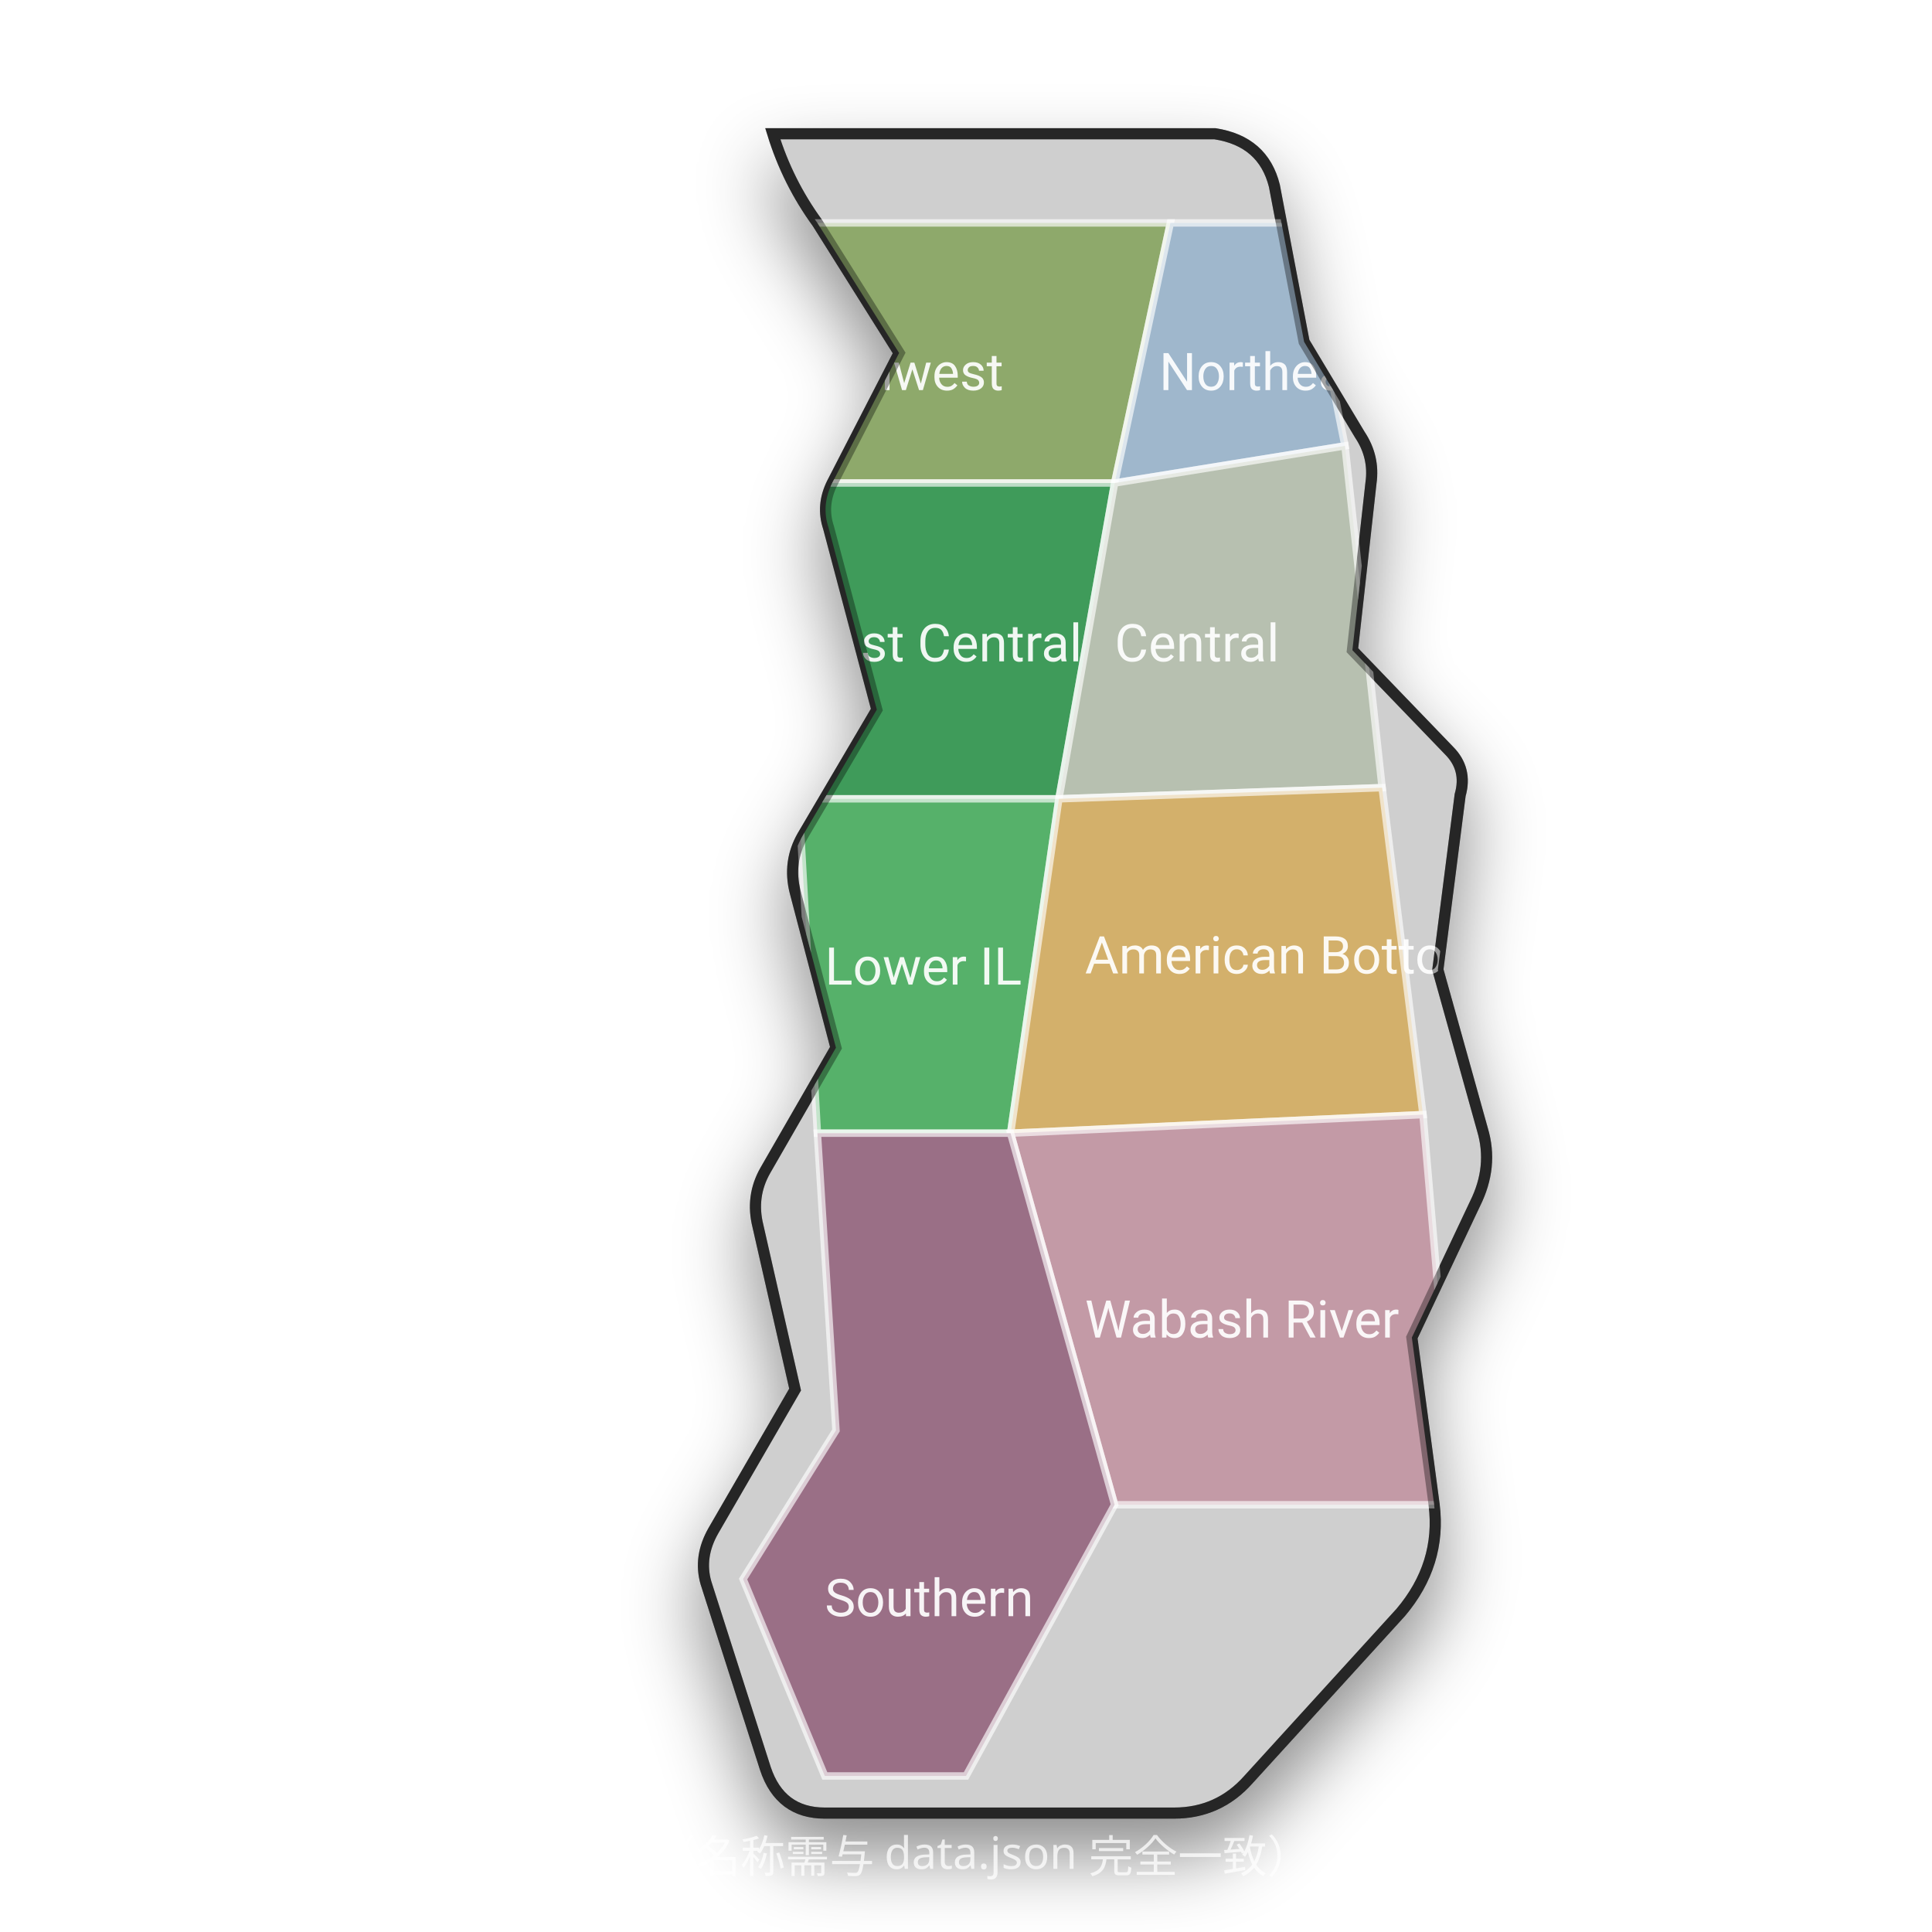
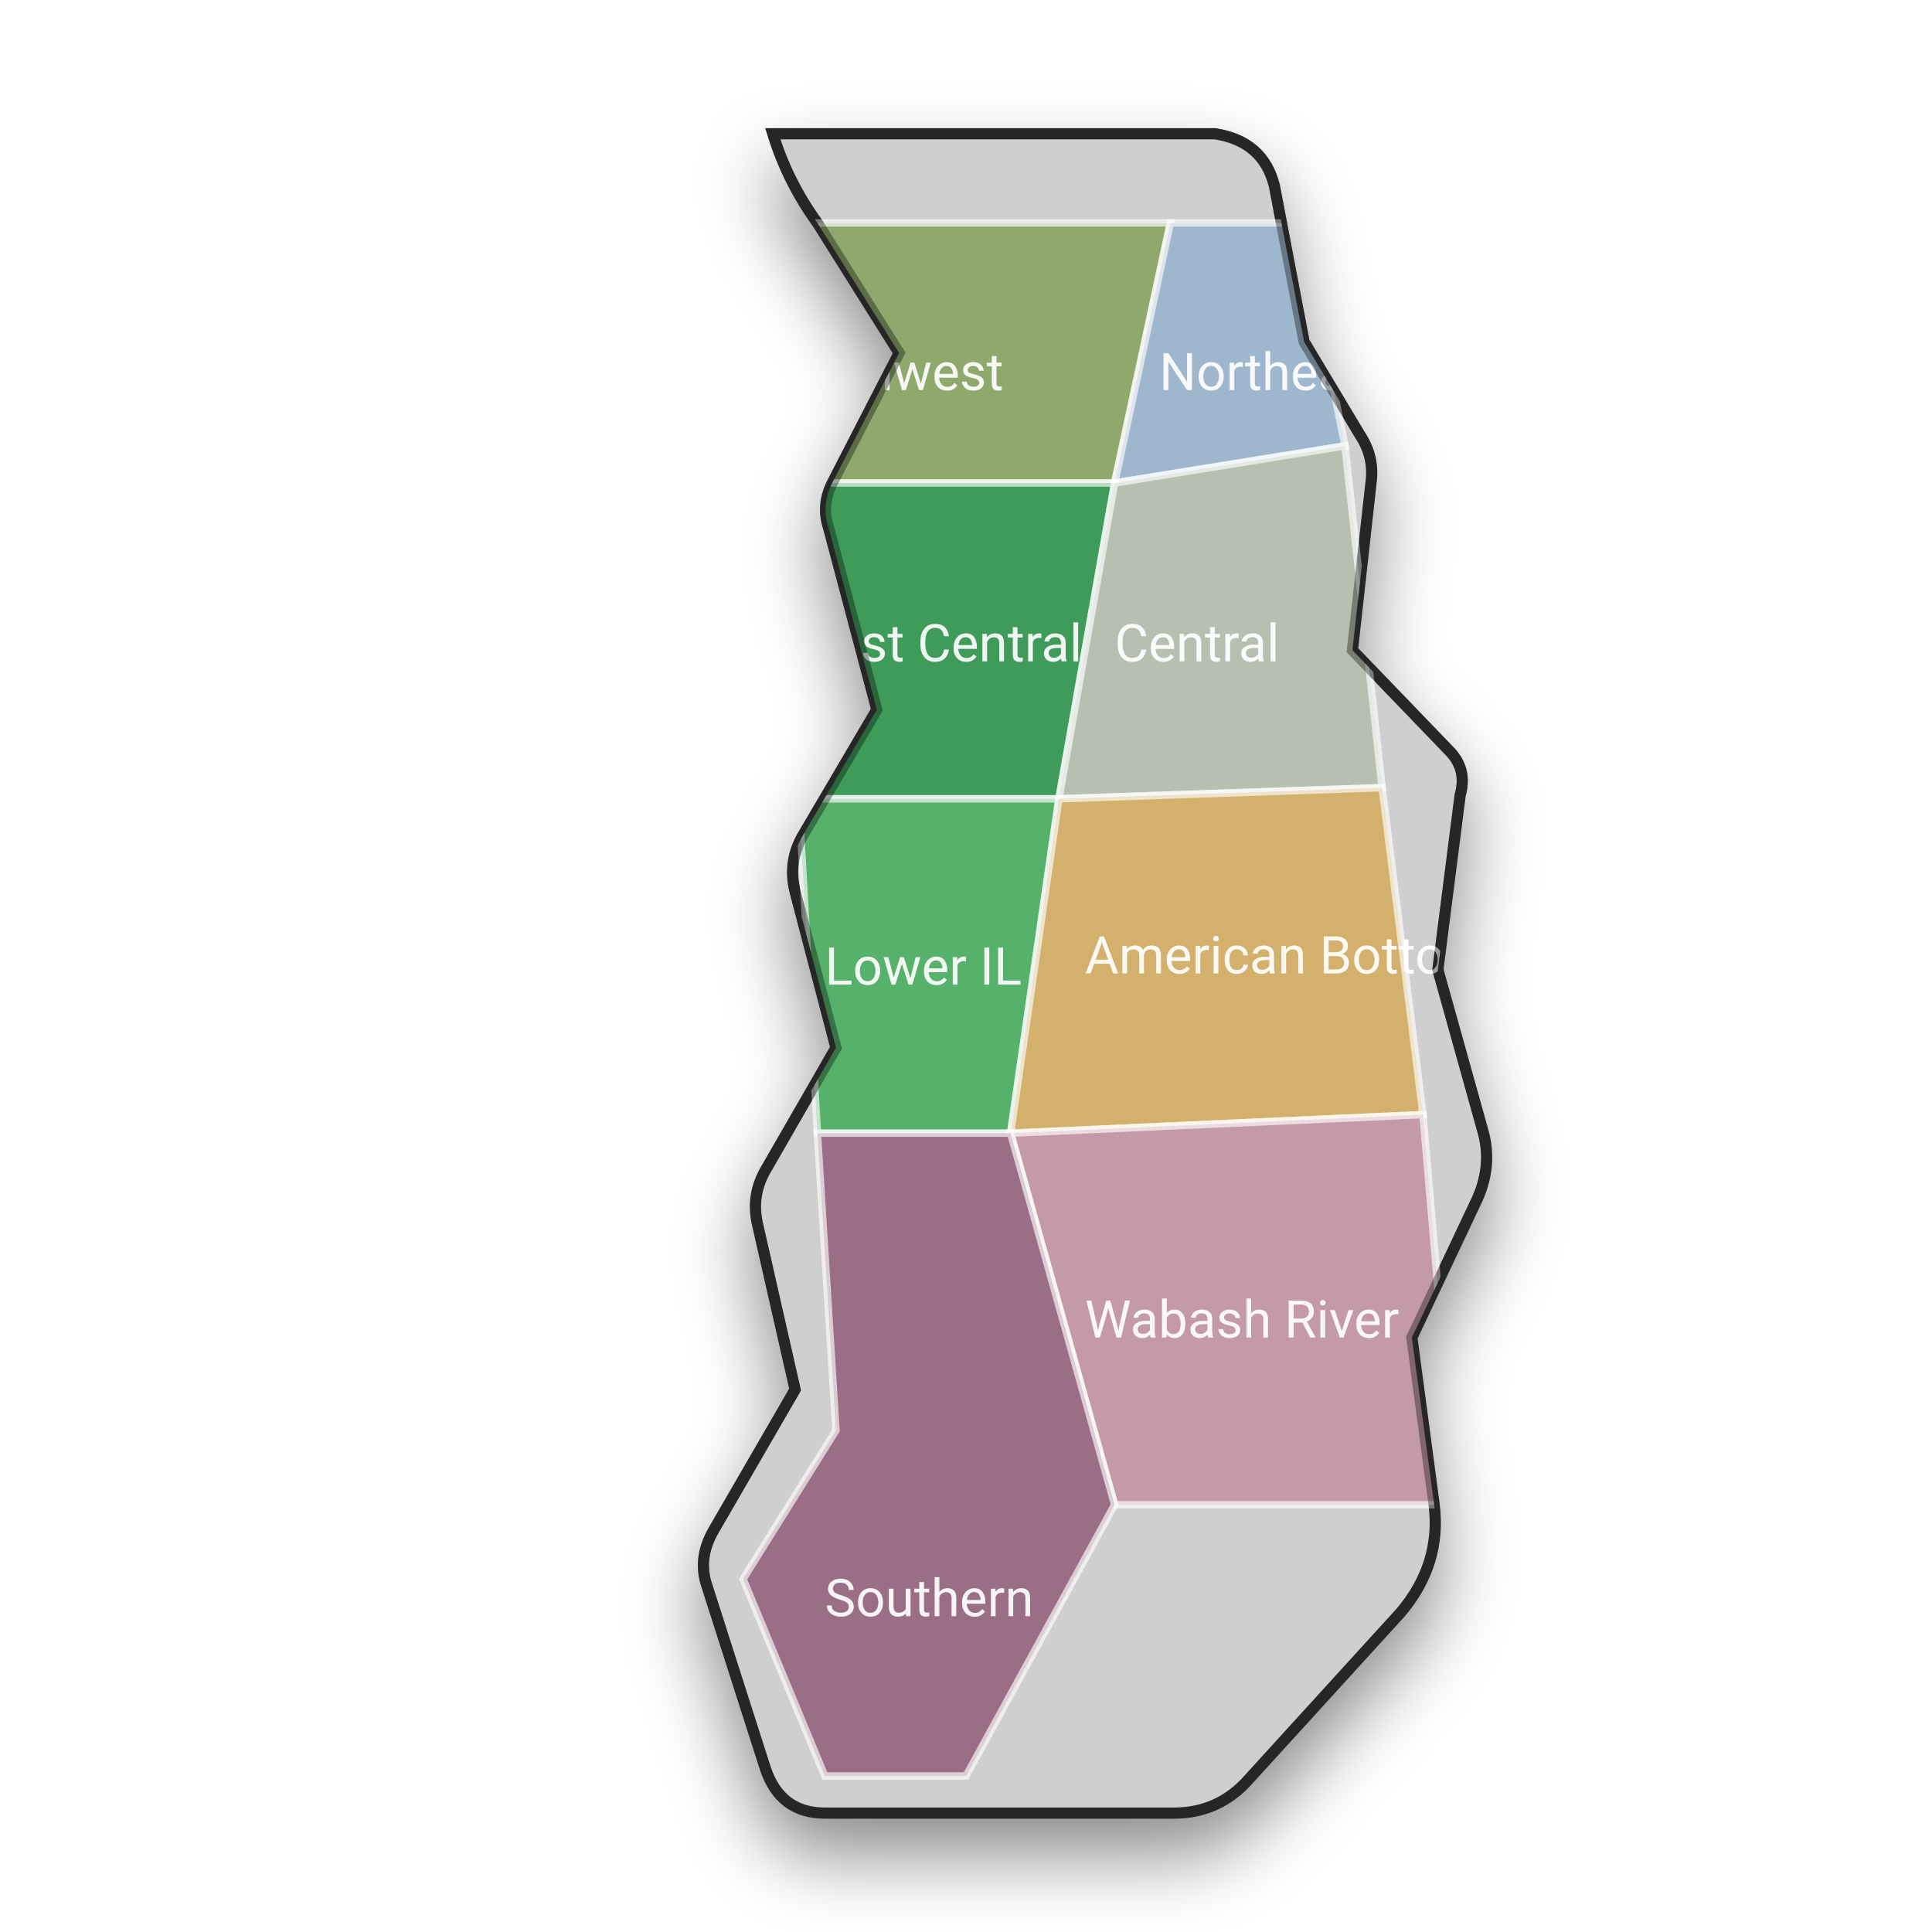
<svg xmlns="http://www.w3.org/2000/svg" viewBox="0 0 520 520" width="100%" height="auto" role="img" aria-label="Illinois regions map">
  <defs>
    <filter id="softShadow" x="-40%" y="-40%" width="180%" height="180%">
      <feDropShadow dx="0" dy="10" stdDeviation="10" flood-color="#000" flood-opacity="0.45" />
    </filter>
    <clipPath id="ilClip">
      <path id="ilShape" d="M208 36            L327 36            Q340 38 343 50            L351 92            L366 117            Q370 123 369 130            L364 175            L390 202            Q395 207 393 214            L387 261            L399 304            Q402 314 397 324            L380 360            L386 405            Q388 421 377 434            L336 479            Q328 488 316 488            L222 488            Q210 488 206 476            L190 426            Q188 419 192 412            L214 374            L204 330            Q202 322 206 315            L225 282            L214 240            Q212 232 216 225            L236 191            L223 142            Q221 136 224 130            L242 95            L220 60            Q212 49 208 36            Z" />
    </clipPath>
    <style>
      .outline { fill:#cfcfcf; stroke:#3a3a3a; stroke-width:3; }
      .region { stroke:rgba(255,255,255,.65); stroke-width:2; cursor:pointer; }
      .region:hover { filter: brightness(1.08); }
      .label {
        font: 14px ui-sans-serif, system-ui, -apple-system, Segoe UI, Roboto, Arial;
        fill: rgba(255,255,255,.92);
        pointer-events:none;
        text-shadow: 0 1px 0 rgba(0,0,0,.35);
      }
      .hint {
        font: 12px ui-sans-serif, system-ui;
        fill: rgba(255,255,255,.75);
      }
    </style>
  </defs>
  <rect x="0" y="0" width="520" height="520" fill="transparent" />
  <g filter="url(#softShadow)">
    <use href="#ilShape" class="outline" />
  </g>
  <g clip-path="url(#ilClip)">
    <path class="region" data-region="Northwest Illinois" fill="#8ea96b" d="M190 60 L315 60 L300 130 L205 130 Z" />
    <text class="label" x="205" y="105">Northwest</text>
    <path class="region" data-region="Northeast Illinois" fill="#9fb7cc" d="M315 60 L350 60 L362 120 L300 130 Z" />
    <text class="label" x="312" y="105">Northeast</text>
    <path class="region" data-region="West Central Illinois" fill="#3f9b5a" d="M205 130 L300 130 L285 215 L215 215 Z" />
    <text class="label" x="212" y="178">West Central</text>
    <path class="region" data-region="Central Illinois" fill="#b7c0b0" d="M300 130 L362 120 L372 212 L285 215 Z" />
    <text class="label" x="300" y="178">Central</text>
    <path class="region" data-region="Lower Illinois River" fill="#56b16a" d="M215 215 L285 215 L272 305 L220 305 Z" />
    <text class="label" x="222" y="265">Lower IL River</text>
    <path class="region" data-region="American Bottom" fill="#d3b06b" d="M285 215 L372 212 L383 300 L272 305 Z" />
    <text class="label" x="292" y="262">American Bottom</text>
    <path class="region" data-region="Wabash River" fill="#c39aa6" d="M272 305 L383 300 L392 405 L300 405 Z" />
    <text class="label" x="292" y="360">Wabash River</text>
    <path class="region" data-region="Southern Illinois" fill="#9a6f86" d="M220 305 L272 305 L300 405 L260 478 L222 478 L200 425 L225 385 Z" />
    <text class="label" x="222" y="435">Southern</text>
  </g>
  <use href="#ilShape" fill="none" stroke="rgba(0,0,0,.35)" stroke-width="3" />
-   <text class="hint" x="16" y="504">点击彩色区域进入对应 region（名称需与 data.json 完全一致）</text>
+   <text class="hint" x="16" y="504">Click to enter region</text>
</svg>
